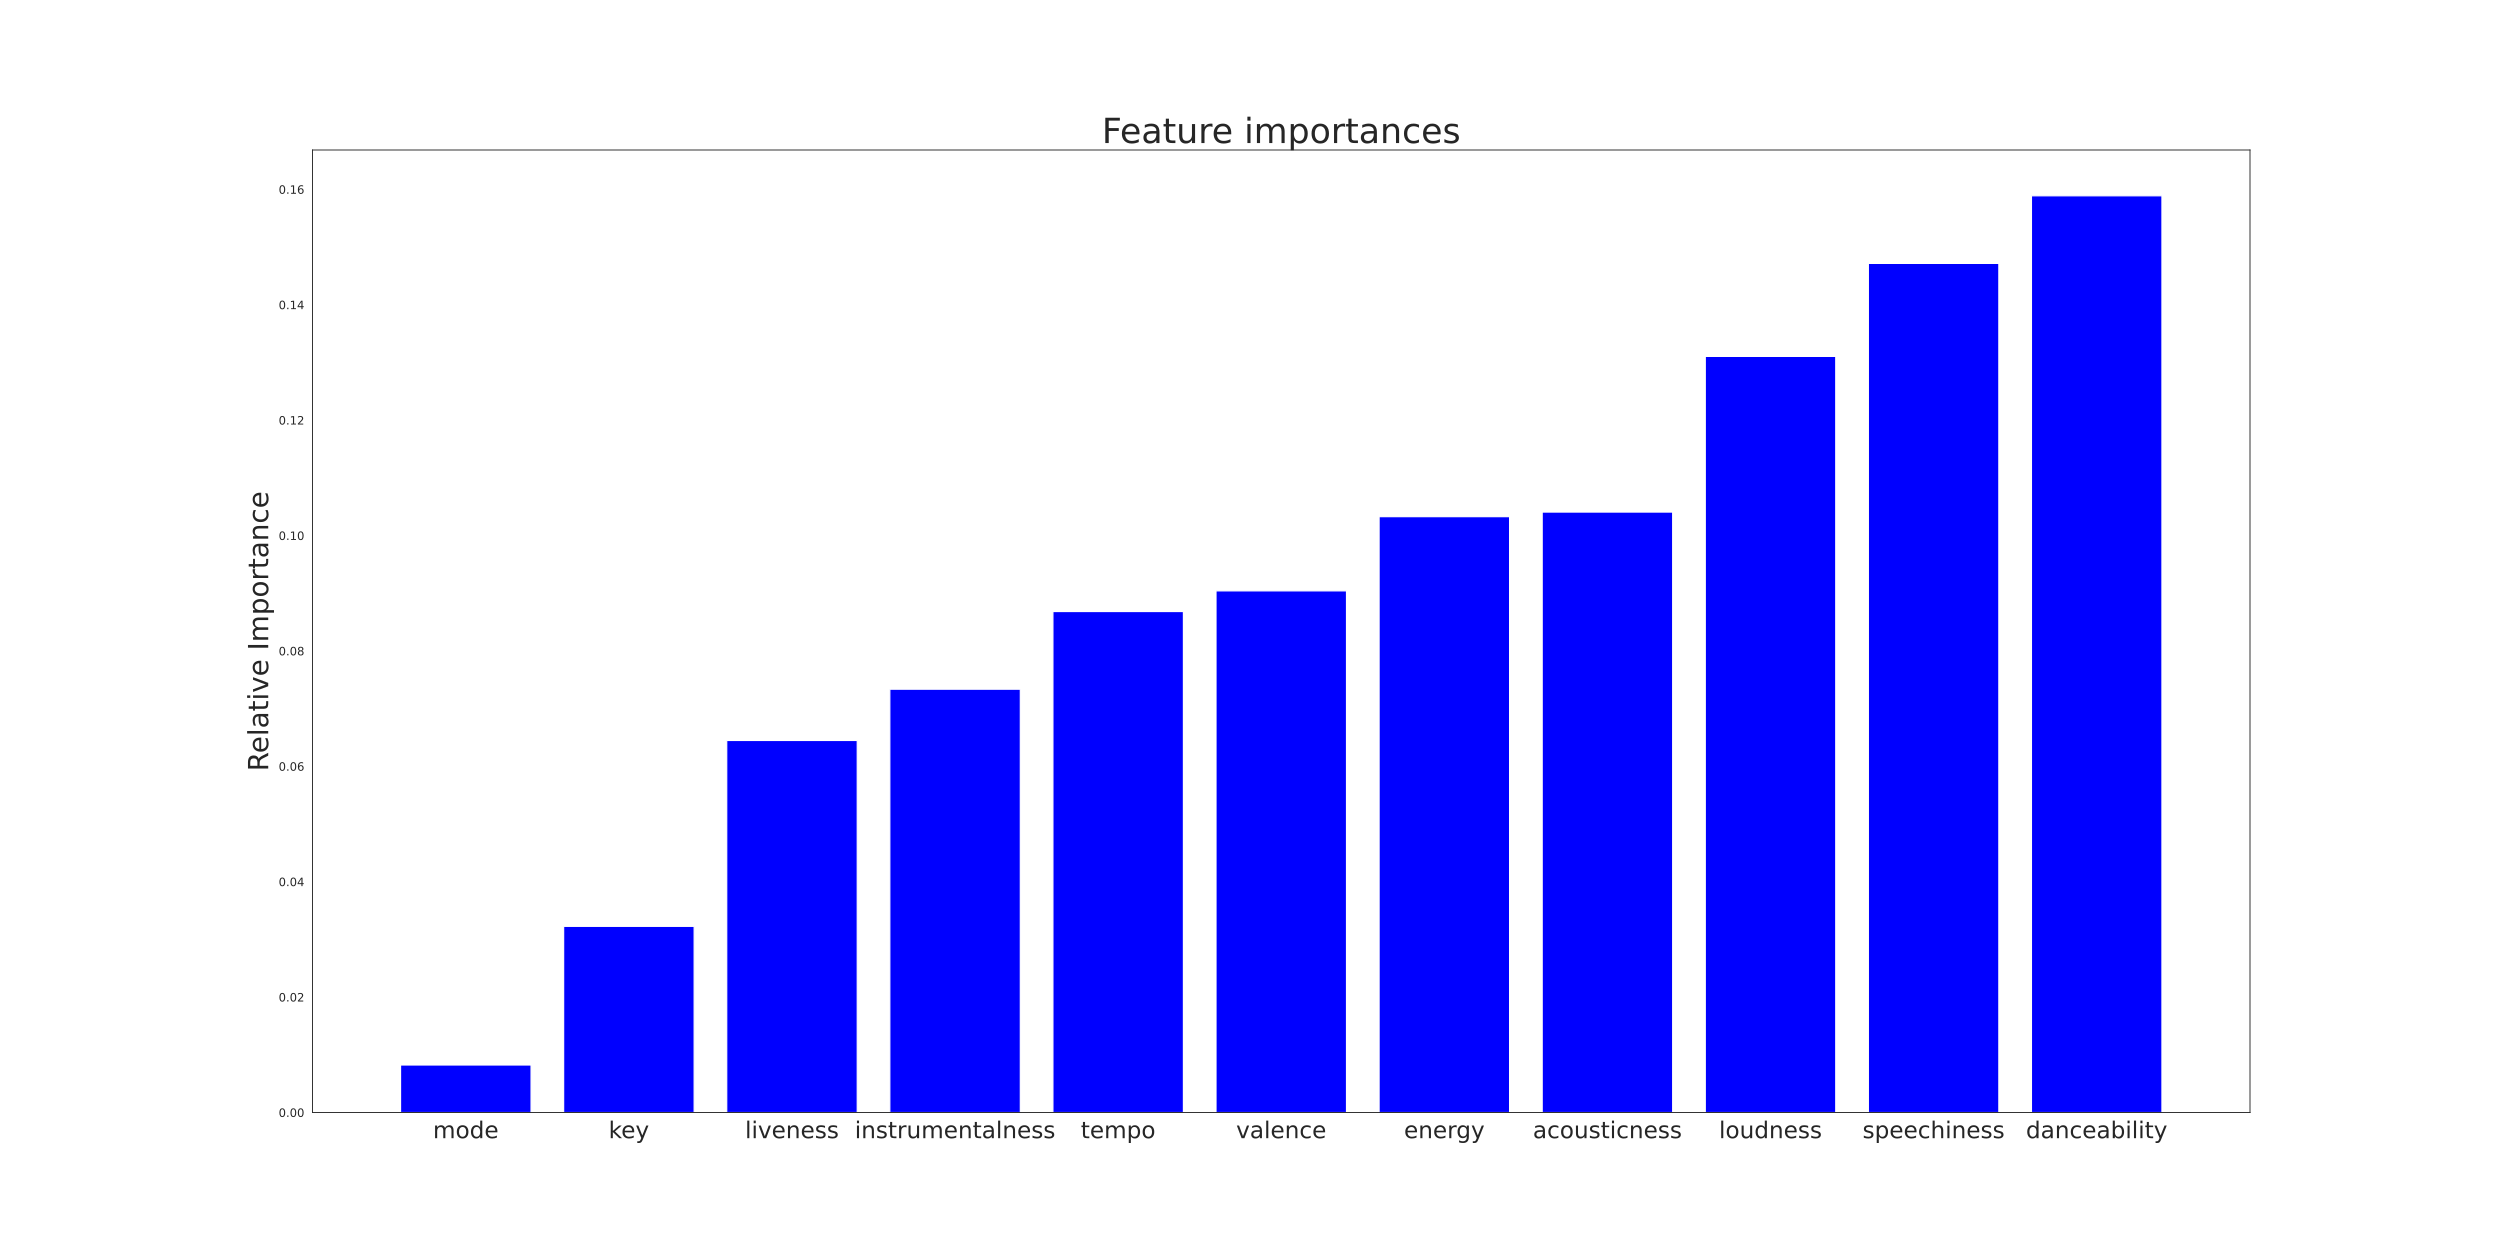
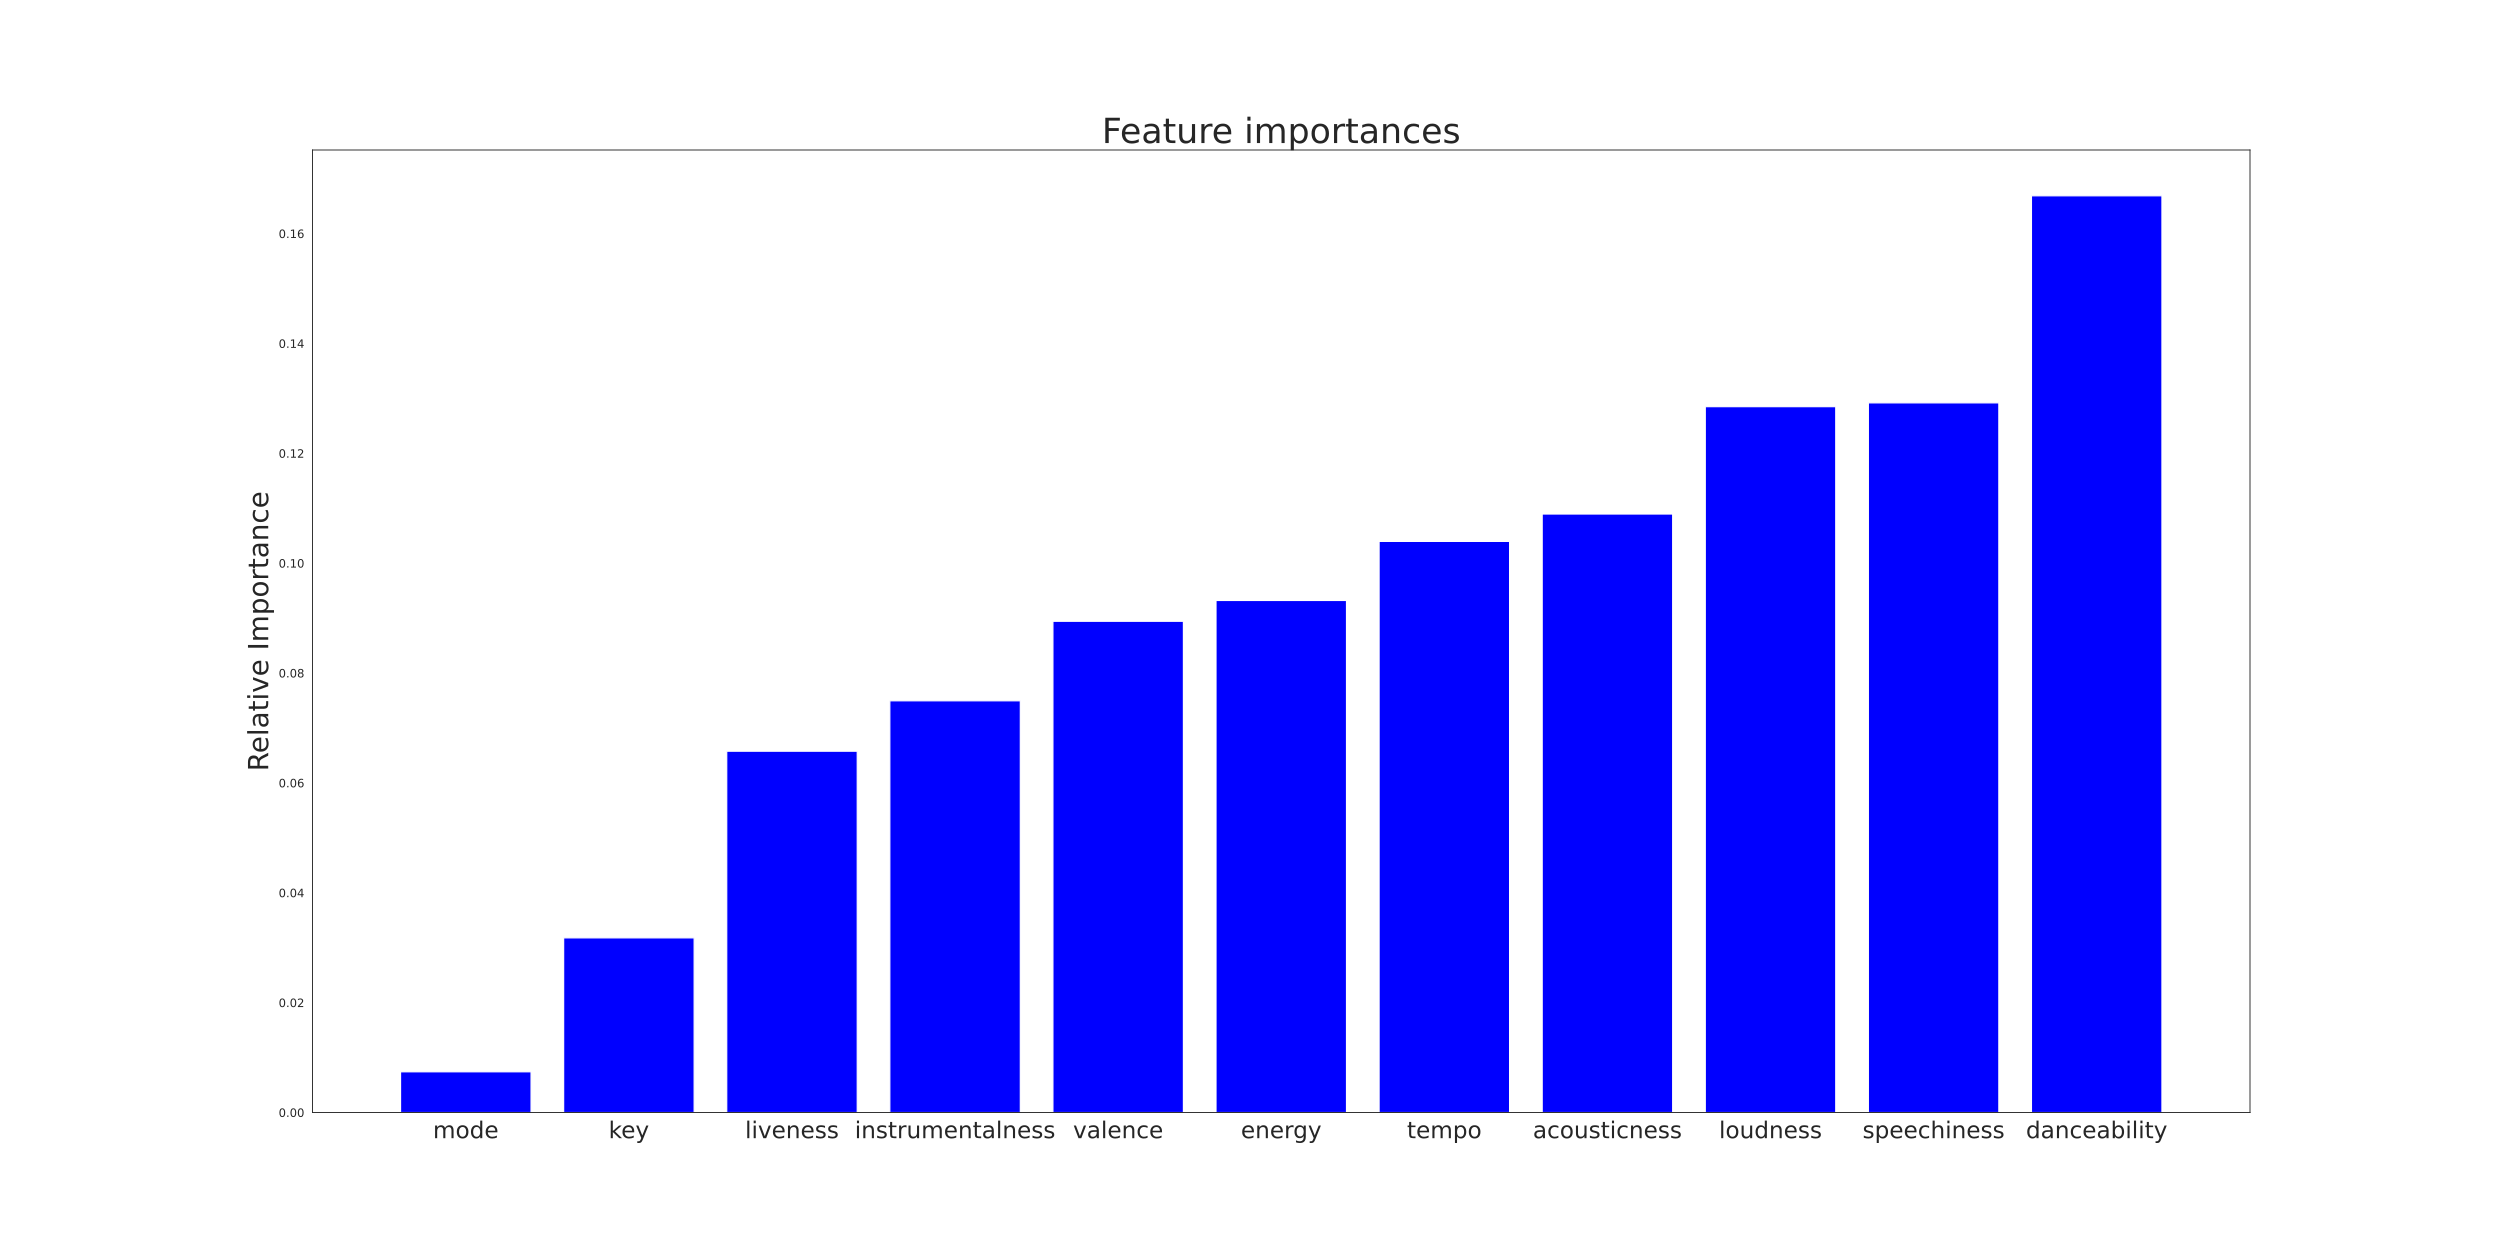
<svg xmlns="http://www.w3.org/2000/svg" xmlns:xlink="http://www.w3.org/1999/xlink" width="2160pt" height="1080pt" viewBox="0 0 2160 1080" version="1.1">
  <defs>
    <style type="text/css">*{stroke-linejoin: round; stroke-linecap: butt}</style>
  </defs>
  <g id="figure_1">
    <g id="patch_1">
      <path d="M 0 1080  L 2160 1080  L 2160 0  L 0 0  z " style="fill: #ffffff" />
    </g>
    <g id="axes_1">
      <g id="patch_2">
        <path d="M 270 961.2  L 1944 961.2  L 1944 129.6  L 270 129.6  z " style="fill: #ffffff" />
      </g>
      <g id="matplotlib.axis_1">
        <g id="xtick_1">
          <g id="text_1">
            <g style="fill: #262626" transform="translate(374.0936 983.3969)scale(0.2 -0.2)">
              <defs>
                <path id="DejaVuSans-6d" d="M 3328 2828  Q 3544 3216 3844 3400  Q 4144 3584 4550 3584  Q 5097 3584 5394 3201  Q 5691 2819 5691 2113  L 5691 0  L 5113 0  L 5113 2094  Q 5113 2597 4934 2840  Q 4756 3084 4391 3084  Q 3944 3084 3684 2787  Q 3425 2491 3425 1978  L 3425 0  L 2847 0  L 2847 2094  Q 2847 2600 2669 2842  Q 2491 3084 2119 3084  Q 1678 3084 1418 2786  Q 1159 2488 1159 1978  L 1159 0  L 581 0  L 581 3500  L 1159 3500  L 1159 2956  Q 1356 3278 1631 3431  Q 1906 3584 2284 3584  Q 2666 3584 2933 3390  Q 3200 3197 3328 2828  z " transform="scale(0.015625)" />
                <path id="DejaVuSans-6f" d="M 1959 3097  Q 1497 3097 1228 2736  Q 959 2375 959 1747  Q 959 1119 1226 758  Q 1494 397 1959 397  Q 2419 397 2687 759  Q 2956 1122 2956 1747  Q 2956 2369 2687 2733  Q 2419 3097 1959 3097  z M 1959 3584  Q 2709 3584 3137 3096  Q 3566 2609 3566 1747  Q 3566 888 3137 398  Q 2709 -91 1959 -91  Q 1206 -91 779 398  Q 353 888 353 1747  Q 353 2609 779 3096  Q 1206 3584 1959 3584  z " transform="scale(0.015625)" />
                <path id="DejaVuSans-64" d="M 2906 2969  L 2906 4863  L 3481 4863  L 3481 0  L 2906 0  L 2906 525  Q 2725 213 2448 61  Q 2172 -91 1784 -91  Q 1150 -91 751 415  Q 353 922 353 1747  Q 353 2572 751 3078  Q 1150 3584 1784 3584  Q 2172 3584 2448 3432  Q 2725 3281 2906 2969  z M 947 1747  Q 947 1113 1208 752  Q 1469 391 1925 391  Q 2381 391 2643 752  Q 2906 1113 2906 1747  Q 2906 2381 2643 2742  Q 2381 3103 1925 3103  Q 1469 3103 1208 2742  Q 947 2381 947 1747  z " transform="scale(0.015625)" />
                <path id="DejaVuSans-65" d="M 3597 1894  L 3597 1613  L 953 1613  Q 991 1019 1311 708  Q 1631 397 2203 397  Q 2534 397 2845 478  Q 3156 559 3463 722  L 3463 178  Q 3153 47 2828 -22  Q 2503 -91 2169 -91  Q 1331 -91 842 396  Q 353 884 353 1716  Q 353 2575 817 3079  Q 1281 3584 2069 3584  Q 2775 3584 3186 3129  Q 3597 2675 3597 1894  z M 3022 2063  Q 3016 2534 2758 2815  Q 2500 3097 2075 3097  Q 1594 3097 1305 2825  Q 1016 2553 972 2059  L 3022 2063  z " transform="scale(0.015625)" />
              </defs>
              <use xlink:href="#DejaVuSans-6d" />
              <use xlink:href="#DejaVuSans-6f" x="97.412" />
              <use xlink:href="#DejaVuSans-64" x="158.594" />
              <use xlink:href="#DejaVuSans-65" x="222.07" />
            </g>
          </g>
        </g>
        <g id="xtick_2">
          <g id="text_2">
            <g style="fill: #262626" transform="translate(525.8636 983.3969)scale(0.2 -0.2)">
              <defs>
                <path id="DejaVuSans-6b" d="M 581 4863  L 1159 4863  L 1159 1991  L 2875 3500  L 3609 3500  L 1753 1863  L 3688 0  L 2938 0  L 1159 1709  L 1159 0  L 581 0  L 581 4863  z " transform="scale(0.015625)" />
                <path id="DejaVuSans-79" d="M 2059 -325  Q 1816 -950 1584 -1140  Q 1353 -1331 966 -1331  L 506 -1331  L 506 -850  L 844 -850  Q 1081 -850 1212 -737  Q 1344 -625 1503 -206  L 1606 56  L 191 3500  L 800 3500  L 1894 763  L 2988 3500  L 3597 3500  L 2059 -325  z " transform="scale(0.015625)" />
              </defs>
              <use xlink:href="#DejaVuSans-6b" />
              <use xlink:href="#DejaVuSans-65" x="54.285" />
              <use xlink:href="#DejaVuSans-79" x="115.809" />
            </g>
          </g>
        </g>
        <g id="xtick_3">
          <g id="text_3">
            <g style="fill: #262626" transform="translate(643.7352 983.3969)scale(0.2 -0.2)">
              <defs>
                <path id="DejaVuSans-6c" d="M 603 4863  L 1178 4863  L 1178 0  L 603 0  L 603 4863  z " transform="scale(0.015625)" />
                <path id="DejaVuSans-69" d="M 603 3500  L 1178 3500  L 1178 0  L 603 0  L 603 3500  z M 603 4863  L 1178 4863  L 1178 4134  L 603 4134  L 603 4863  z " transform="scale(0.015625)" />
                <path id="DejaVuSans-76" d="M 191 3500  L 800 3500  L 1894 563  L 2988 3500  L 3597 3500  L 2284 0  L 1503 0  L 191 3500  z " transform="scale(0.015625)" />
                <path id="DejaVuSans-6e" d="M 3513 2113  L 3513 0  L 2938 0  L 2938 2094  Q 2938 2591 2744 2837  Q 2550 3084 2163 3084  Q 1697 3084 1428 2787  Q 1159 2491 1159 1978  L 1159 0  L 581 0  L 581 3500  L 1159 3500  L 1159 2956  Q 1366 3272 1645 3428  Q 1925 3584 2291 3584  Q 2894 3584 3203 3211  Q 3513 2838 3513 2113  z " transform="scale(0.015625)" />
                <path id="DejaVuSans-73" d="M 2834 3397  L 2834 2853  Q 2591 2978 2328 3040  Q 2066 3103 1784 3103  Q 1356 3103 1142 2972  Q 928 2841 928 2578  Q 928 2378 1081 2264  Q 1234 2150 1697 2047  L 1894 2003  Q 2506 1872 2764 1633  Q 3022 1394 3022 966  Q 3022 478 2636 193  Q 2250 -91 1575 -91  Q 1294 -91 989 -36  Q 684 19 347 128  L 347 722  Q 666 556 975 473  Q 1284 391 1588 391  Q 1994 391 2212 530  Q 2431 669 2431 922  Q 2431 1156 2273 1281  Q 2116 1406 1581 1522  L 1381 1569  Q 847 1681 609 1914  Q 372 2147 372 2553  Q 372 3047 722 3315  Q 1072 3584 1716 3584  Q 2034 3584 2315 3537  Q 2597 3491 2834 3397  z " transform="scale(0.015625)" />
              </defs>
              <use xlink:href="#DejaVuSans-6c" />
              <use xlink:href="#DejaVuSans-69" x="27.783" />
              <use xlink:href="#DejaVuSans-76" x="55.566" />
              <use xlink:href="#DejaVuSans-65" x="114.746" />
              <use xlink:href="#DejaVuSans-6e" x="176.27" />
              <use xlink:href="#DejaVuSans-65" x="239.648" />
              <use xlink:href="#DejaVuSans-73" x="301.172" />
              <use xlink:href="#DejaVuSans-73" x="353.271" />
            </g>
          </g>
        </g>
        <g id="xtick_4">
          <g id="text_4">
            <g style="fill: #262626" transform="translate(738.5209 983.3969)scale(0.2 -0.2)">
              <defs>
                <path id="DejaVuSans-74" d="M 1172 4494  L 1172 3500  L 2356 3500  L 2356 3053  L 1172 3053  L 1172 1153  Q 1172 725 1289 603  Q 1406 481 1766 481  L 2356 481  L 2356 0  L 1766 0  Q 1100 0 847 248  Q 594 497 594 1153  L 594 3053  L 172 3053  L 172 3500  L 594 3500  L 594 4494  L 1172 4494  z " transform="scale(0.015625)" />
                <path id="DejaVuSans-72" d="M 2631 2963  Q 2534 3019 2420 3045  Q 2306 3072 2169 3072  Q 1681 3072 1420 2755  Q 1159 2438 1159 1844  L 1159 0  L 581 0  L 581 3500  L 1159 3500  L 1159 2956  Q 1341 3275 1631 3429  Q 1922 3584 2338 3584  Q 2397 3584 2469 3576  Q 2541 3569 2628 3553  L 2631 2963  z " transform="scale(0.015625)" />
                <path id="DejaVuSans-75" d="M 544 1381  L 544 3500  L 1119 3500  L 1119 1403  Q 1119 906 1312 657  Q 1506 409 1894 409  Q 2359 409 2629 706  Q 2900 1003 2900 1516  L 2900 3500  L 3475 3500  L 3475 0  L 2900 0  L 2900 538  Q 2691 219 2414 64  Q 2138 -91 1772 -91  Q 1169 -91 856 284  Q 544 659 544 1381  z M 1991 3584  L 1991 3584  z " transform="scale(0.015625)" />
                <path id="DejaVuSans-61" d="M 2194 1759  Q 1497 1759 1228 1600  Q 959 1441 959 1056  Q 959 750 1161 570  Q 1363 391 1709 391  Q 2188 391 2477 730  Q 2766 1069 2766 1631  L 2766 1759  L 2194 1759  z M 3341 1997  L 3341 0  L 2766 0  L 2766 531  Q 2569 213 2275 61  Q 1981 -91 1556 -91  Q 1019 -91 701 211  Q 384 513 384 1019  Q 384 1609 779 1909  Q 1175 2209 1959 2209  L 2766 2209  L 2766 2266  Q 2766 2663 2505 2880  Q 2244 3097 1772 3097  Q 1472 3097 1187 3025  Q 903 2953 641 2809  L 641 3341  Q 956 3463 1253 3523  Q 1550 3584 1831 3584  Q 2591 3584 2966 3190  Q 3341 2797 3341 1997  z " transform="scale(0.015625)" />
              </defs>
              <use xlink:href="#DejaVuSans-69" />
              <use xlink:href="#DejaVuSans-6e" x="27.783" />
              <use xlink:href="#DejaVuSans-73" x="91.162" />
              <use xlink:href="#DejaVuSans-74" x="143.262" />
              <use xlink:href="#DejaVuSans-72" x="182.471" />
              <use xlink:href="#DejaVuSans-75" x="223.584" />
              <use xlink:href="#DejaVuSans-6d" x="286.963" />
              <use xlink:href="#DejaVuSans-65" x="384.375" />
              <use xlink:href="#DejaVuSans-6e" x="445.898" />
              <use xlink:href="#DejaVuSans-74" x="509.277" />
              <use xlink:href="#DejaVuSans-61" x="548.486" />
              <use xlink:href="#DejaVuSans-6c" x="609.766" />
              <use xlink:href="#DejaVuSans-6e" x="637.549" />
              <use xlink:href="#DejaVuSans-65" x="700.928" />
              <use xlink:href="#DejaVuSans-73" x="762.451" />
              <use xlink:href="#DejaVuSans-73" x="814.551" />
            </g>
          </g>
        </g>
        <g id="xtick_5">
          <g id="text_5">
-             <g style="fill: #262626" transform="translate(933.8097 983.3969)scale(0.2 -0.2)">
-               <defs>
-                 <path id="DejaVuSans-70" d="M 1159 525  L 1159 -1331  L 581 -1331  L 581 3500  L 1159 3500  L 1159 2969  Q 1341 3281 1617 3432  Q 1894 3584 2278 3584  Q 2916 3584 3314 3078  Q 3713 2572 3713 1747  Q 3713 922 3314 415  Q 2916 -91 2278 -91  Q 1894 -91 1617 61  Q 1341 213 1159 525  z M 3116 1747  Q 3116 2381 2855 2742  Q 2594 3103 2138 3103  Q 1681 3103 1420 2742  Q 1159 2381 1159 1747  Q 1159 1113 1420 752  Q 1681 391 2138 391  Q 2594 391 2855 752  Q 3116 1113 3116 1747  z " transform="scale(0.015625)" />
-               </defs>
-               <use xlink:href="#DejaVuSans-74" />
-               <use xlink:href="#DejaVuSans-65" x="39.209" />
-               <use xlink:href="#DejaVuSans-6d" x="100.732" />
-               <use xlink:href="#DejaVuSans-70" x="198.145" />
-               <use xlink:href="#DejaVuSans-6f" x="261.621" />
-             </g>
-           </g>
-         </g>
-         <g id="xtick_6">
-           <g id="text_6">
-             <g style="fill: #262626" transform="translate(1068.033 983.3969)scale(0.2 -0.2)">
+             <g style="fill: #262626" transform="translate(927.1237 983.3969)scale(0.2 -0.2)">
              <defs>
                <path id="DejaVuSans-63" d="M 3122 3366  L 3122 2828  Q 2878 2963 2633 3030  Q 2388 3097 2138 3097  Q 1578 3097 1268 2742  Q 959 2388 959 1747  Q 959 1106 1268 751  Q 1578 397 2138 397  Q 2388 397 2633 464  Q 2878 531 3122 666  L 3122 134  Q 2881 22 2623 -34  Q 2366 -91 2075 -91  Q 1284 -91 818 406  Q 353 903 353 1747  Q 353 2603 823 3093  Q 1294 3584 2113 3584  Q 2378 3584 2631 3529  Q 2884 3475 3122 3366  z " transform="scale(0.015625)" />
              </defs>
              <use xlink:href="#DejaVuSans-76" />
              <use xlink:href="#DejaVuSans-61" x="59.18" />
              <use xlink:href="#DejaVuSans-6c" x="120.459" />
              <use xlink:href="#DejaVuSans-65" x="148.242" />
              <use xlink:href="#DejaVuSans-6e" x="209.766" />
              <use xlink:href="#DejaVuSans-63" x="273.145" />
              <use xlink:href="#DejaVuSans-65" x="328.125" />
            </g>
          </g>
        </g>
-         <g id="xtick_7">
-           <g id="text_7">
-             <g style="fill: #262626" transform="translate(1213.062 983.3969)scale(0.2 -0.2)">
+         <g id="xtick_6">
+           <g id="text_6">
+             <g style="fill: #262626" transform="translate(1072.153 983.3969)scale(0.2 -0.2)">
              <defs>
                <path id="DejaVuSans-67" d="M 2906 1791  Q 2906 2416 2648 2759  Q 2391 3103 1925 3103  Q 1463 3103 1205 2759  Q 947 2416 947 1791  Q 947 1169 1205 825  Q 1463 481 1925 481  Q 2391 481 2648 825  Q 2906 1169 2906 1791  z M 3481 434  Q 3481 -459 3084 -895  Q 2688 -1331 1869 -1331  Q 1566 -1331 1297 -1286  Q 1028 -1241 775 -1147  L 775 -588  Q 1028 -725 1275 -790  Q 1522 -856 1778 -856  Q 2344 -856 2625 -561  Q 2906 -266 2906 331  L 2906 616  Q 2728 306 2450 153  Q 2172 0 1784 0  Q 1141 0 747 490  Q 353 981 353 1791  Q 353 2603 747 3093  Q 1141 3584 1784 3584  Q 2172 3584 2450 3431  Q 2728 3278 2906 2969  L 2906 3500  L 3481 3500  L 3481 434  z " transform="scale(0.015625)" />
              </defs>
              <use xlink:href="#DejaVuSans-65" />
              <use xlink:href="#DejaVuSans-6e" x="61.523" />
              <use xlink:href="#DejaVuSans-65" x="124.902" />
              <use xlink:href="#DejaVuSans-72" x="186.426" />
              <use xlink:href="#DejaVuSans-67" x="225.789" />
              <use xlink:href="#DejaVuSans-79" x="289.266" />
+             </g>
+           </g>
+         </g>
+         <g id="xtick_7">
+           <g id="text_7">
+             <g style="fill: #262626" transform="translate(1215.628 983.3969)scale(0.2 -0.2)">
+               <defs>
+                 <path id="DejaVuSans-70" d="M 1159 525  L 1159 -1331  L 581 -1331  L 581 3500  L 1159 3500  L 1159 2969  Q 1341 3281 1617 3432  Q 1894 3584 2278 3584  Q 2916 3584 3314 3078  Q 3713 2572 3713 1747  Q 3713 922 3314 415  Q 2916 -91 2278 -91  Q 1894 -91 1617 61  Q 1341 213 1159 525  z M 3116 1747  Q 3116 2381 2855 2742  Q 2594 3103 2138 3103  Q 1681 3103 1420 2742  Q 1159 2381 1159 1747  Q 1159 1113 1420 752  Q 1681 391 2138 391  Q 2594 391 2855 752  Q 3116 1113 3116 1747  z " transform="scale(0.015625)" />
+               </defs>
+               <use xlink:href="#DejaVuSans-74" />
+               <use xlink:href="#DejaVuSans-65" x="39.209" />
+               <use xlink:href="#DejaVuSans-6d" x="100.732" />
+               <use xlink:href="#DejaVuSans-70" x="198.145" />
+               <use xlink:href="#DejaVuSans-6f" x="261.621" />
            </g>
          </g>
        </g>
        <g id="xtick_8">
          <g id="text_8">
            <g style="fill: #262626" transform="translate(1324.42 983.3969)scale(0.2 -0.2)">
              <use xlink:href="#DejaVuSans-61" />
              <use xlink:href="#DejaVuSans-63" x="61.279" />
              <use xlink:href="#DejaVuSans-6f" x="116.26" />
              <use xlink:href="#DejaVuSans-75" x="177.441" />
              <use xlink:href="#DejaVuSans-73" x="240.82" />
              <use xlink:href="#DejaVuSans-74" x="292.92" />
              <use xlink:href="#DejaVuSans-69" x="332.129" />
              <use xlink:href="#DejaVuSans-63" x="359.912" />
              <use xlink:href="#DejaVuSans-6e" x="414.893" />
              <use xlink:href="#DejaVuSans-65" x="478.271" />
              <use xlink:href="#DejaVuSans-73" x="539.795" />
              <use xlink:href="#DejaVuSans-73" x="591.895" />
            </g>
          </g>
        </g>
        <g id="xtick_9">
          <g id="text_9">
            <g style="fill: #262626" transform="translate(1485.235 983.3969)scale(0.2 -0.2)">
              <use xlink:href="#DejaVuSans-6c" />
              <use xlink:href="#DejaVuSans-6f" x="27.783" />
              <use xlink:href="#DejaVuSans-75" x="88.965" />
              <use xlink:href="#DejaVuSans-64" x="152.344" />
              <use xlink:href="#DejaVuSans-6e" x="215.82" />
              <use xlink:href="#DejaVuSans-65" x="279.199" />
              <use xlink:href="#DejaVuSans-73" x="340.723" />
              <use xlink:href="#DejaVuSans-73" x="392.822" />
            </g>
          </g>
        </g>
        <g id="xtick_10">
          <g id="text_10">
            <g style="fill: #262626" transform="translate(1609.249 983.3969)scale(0.2 -0.2)">
              <defs>
                <path id="DejaVuSans-68" d="M 3513 2113  L 3513 0  L 2938 0  L 2938 2094  Q 2938 2591 2744 2837  Q 2550 3084 2163 3084  Q 1697 3084 1428 2787  Q 1159 2491 1159 1978  L 1159 0  L 581 0  L 581 4863  L 1159 4863  L 1159 2956  Q 1366 3272 1645 3428  Q 1925 3584 2291 3584  Q 2894 3584 3203 3211  Q 3513 2838 3513 2113  z " transform="scale(0.015625)" />
              </defs>
              <use xlink:href="#DejaVuSans-73" />
              <use xlink:href="#DejaVuSans-70" x="52.1" />
              <use xlink:href="#DejaVuSans-65" x="115.576" />
              <use xlink:href="#DejaVuSans-65" x="177.1" />
              <use xlink:href="#DejaVuSans-63" x="238.623" />
              <use xlink:href="#DejaVuSans-68" x="293.604" />
              <use xlink:href="#DejaVuSans-69" x="356.982" />
              <use xlink:href="#DejaVuSans-6e" x="384.766" />
              <use xlink:href="#DejaVuSans-65" x="448.145" />
              <use xlink:href="#DejaVuSans-73" x="509.668" />
              <use xlink:href="#DejaVuSans-73" x="561.768" />
            </g>
          </g>
        </g>
        <g id="xtick_11">
          <g id="text_11">
            <g style="fill: #262626" transform="translate(1750.43 983.3969)scale(0.2 -0.2)">
              <defs>
                <path id="DejaVuSans-62" d="M 3116 1747  Q 3116 2381 2855 2742  Q 2594 3103 2138 3103  Q 1681 3103 1420 2742  Q 1159 2381 1159 1747  Q 1159 1113 1420 752  Q 1681 391 2138 391  Q 2594 391 2855 752  Q 3116 1113 3116 1747  z M 1159 2969  Q 1341 3281 1617 3432  Q 1894 3584 2278 3584  Q 2916 3584 3314 3078  Q 3713 2572 3713 1747  Q 3713 922 3314 415  Q 2916 -91 2278 -91  Q 1894 -91 1617 61  Q 1341 213 1159 525  L 1159 0  L 581 0  L 581 4863  L 1159 4863  L 1159 2969  z " transform="scale(0.015625)" />
              </defs>
              <use xlink:href="#DejaVuSans-64" />
              <use xlink:href="#DejaVuSans-61" x="63.477" />
              <use xlink:href="#DejaVuSans-6e" x="124.756" />
              <use xlink:href="#DejaVuSans-63" x="188.135" />
              <use xlink:href="#DejaVuSans-65" x="243.115" />
              <use xlink:href="#DejaVuSans-61" x="304.639" />
              <use xlink:href="#DejaVuSans-62" x="365.918" />
              <use xlink:href="#DejaVuSans-69" x="429.395" />
              <use xlink:href="#DejaVuSans-6c" x="457.178" />
              <use xlink:href="#DejaVuSans-69" x="484.961" />
              <use xlink:href="#DejaVuSans-74" x="512.744" />
              <use xlink:href="#DejaVuSans-79" x="551.953" />
            </g>
          </g>
        </g>
      </g>
      <g id="matplotlib.axis_2">
        <g id="ytick_1">
          <g id="text_12">
            <g style="fill: #262626" transform="translate(240.7344 964.9992)scale(0.1 -0.1)">
              <defs>
                <path id="DejaVuSans-30" d="M 2034 4250  Q 1547 4250 1301 3770  Q 1056 3291 1056 2328  Q 1056 1369 1301 889  Q 1547 409 2034 409  Q 2525 409 2770 889  Q 3016 1369 3016 2328  Q 3016 3291 2770 3770  Q 2525 4250 2034 4250  z M 2034 4750  Q 2819 4750 3233 4129  Q 3647 3509 3647 2328  Q 3647 1150 3233 529  Q 2819 -91 2034 -91  Q 1250 -91 836 529  Q 422 1150 422 2328  Q 422 3509 836 4129  Q 1250 4750 2034 4750  z " transform="scale(0.015625)" />
                <path id="DejaVuSans-2e" d="M 684 794  L 1344 794  L 1344 0  L 684 0  L 684 794  z " transform="scale(0.015625)" />
              </defs>
              <use xlink:href="#DejaVuSans-30" />
              <use xlink:href="#DejaVuSans-2e" x="63.623" />
              <use xlink:href="#DejaVuSans-30" x="95.41" />
              <use xlink:href="#DejaVuSans-30" x="159.033" />
            </g>
          </g>
        </g>
        <g id="ytick_2">
          <g id="text_13">
-             <g style="fill: #262626" transform="translate(240.7344 865.3018)scale(0.1 -0.1)">
+             <g style="fill: #262626" transform="translate(240.7344 870.0784)scale(0.1 -0.1)">
              <defs>
                <path id="DejaVuSans-32" d="M 1228 531  L 3431 531  L 3431 0  L 469 0  L 469 531  Q 828 903 1448 1529  Q 2069 2156 2228 2338  Q 2531 2678 2651 2914  Q 2772 3150 2772 3378  Q 2772 3750 2511 3984  Q 2250 4219 1831 4219  Q 1534 4219 1204 4116  Q 875 4013 500 3803  L 500 4441  Q 881 4594 1212 4672  Q 1544 4750 1819 4750  Q 2544 4750 2975 4387  Q 3406 4025 3406 3419  Q 3406 3131 3298 2873  Q 3191 2616 2906 2266  Q 2828 2175 2409 1742  Q 1991 1309 1228 531  z " transform="scale(0.015625)" />
              </defs>
              <use xlink:href="#DejaVuSans-30" />
              <use xlink:href="#DejaVuSans-2e" x="63.623" />
              <use xlink:href="#DejaVuSans-30" x="95.41" />
              <use xlink:href="#DejaVuSans-32" x="159.033" />
            </g>
          </g>
        </g>
        <g id="ytick_3">
          <g id="text_14">
-             <g style="fill: #262626" transform="translate(240.7344 765.6043)scale(0.1 -0.1)">
+             <g style="fill: #262626" transform="translate(240.7344 775.1577)scale(0.1 -0.1)">
              <defs>
                <path id="DejaVuSans-34" d="M 2419 4116  L 825 1625  L 2419 1625  L 2419 4116  z M 2253 4666  L 3047 4666  L 3047 1625  L 3713 1625  L 3713 1100  L 3047 1100  L 3047 0  L 2419 0  L 2419 1100  L 313 1100  L 313 1709  L 2253 4666  z " transform="scale(0.015625)" />
              </defs>
              <use xlink:href="#DejaVuSans-30" />
              <use xlink:href="#DejaVuSans-2e" x="63.623" />
              <use xlink:href="#DejaVuSans-30" x="95.41" />
              <use xlink:href="#DejaVuSans-34" x="159.033" />
            </g>
          </g>
        </g>
        <g id="ytick_4">
          <g id="text_15">
-             <g style="fill: #262626" transform="translate(240.7344 665.9068)scale(0.1 -0.1)">
+             <g style="fill: #262626" transform="translate(240.7344 680.2369)scale(0.1 -0.1)">
              <defs>
                <path id="DejaVuSans-36" d="M 2113 2584  Q 1688 2584 1439 2293  Q 1191 2003 1191 1497  Q 1191 994 1439 701  Q 1688 409 2113 409  Q 2538 409 2786 701  Q 3034 994 3034 1497  Q 3034 2003 2786 2293  Q 2538 2584 2113 2584  z M 3366 4563  L 3366 3988  Q 3128 4100 2886 4159  Q 2644 4219 2406 4219  Q 1781 4219 1451 3797  Q 1122 3375 1075 2522  Q 1259 2794 1537 2939  Q 1816 3084 2150 3084  Q 2853 3084 3261 2657  Q 3669 2231 3669 1497  Q 3669 778 3244 343  Q 2819 -91 2113 -91  Q 1303 -91 875 529  Q 447 1150 447 2328  Q 447 3434 972 4092  Q 1497 4750 2381 4750  Q 2619 4750 2861 4703  Q 3103 4656 3366 4563  z " transform="scale(0.015625)" />
              </defs>
              <use xlink:href="#DejaVuSans-30" />
              <use xlink:href="#DejaVuSans-2e" x="63.623" />
              <use xlink:href="#DejaVuSans-30" x="95.41" />
              <use xlink:href="#DejaVuSans-36" x="159.033" />
            </g>
          </g>
        </g>
        <g id="ytick_5">
          <g id="text_16">
-             <g style="fill: #262626" transform="translate(240.7344 566.2094)scale(0.1 -0.1)">
+             <g style="fill: #262626" transform="translate(240.7344 585.3161)scale(0.1 -0.1)">
              <defs>
                <path id="DejaVuSans-38" d="M 2034 2216  Q 1584 2216 1326 1975  Q 1069 1734 1069 1313  Q 1069 891 1326 650  Q 1584 409 2034 409  Q 2484 409 2743 651  Q 3003 894 3003 1313  Q 3003 1734 2745 1975  Q 2488 2216 2034 2216  z M 1403 2484  Q 997 2584 770 2862  Q 544 3141 544 3541  Q 544 4100 942 4425  Q 1341 4750 2034 4750  Q 2731 4750 3128 4425  Q 3525 4100 3525 3541  Q 3525 3141 3298 2862  Q 3072 2584 2669 2484  Q 3125 2378 3379 2068  Q 3634 1759 3634 1313  Q 3634 634 3220 271  Q 2806 -91 2034 -91  Q 1263 -91 848 271  Q 434 634 434 1313  Q 434 1759 690 2068  Q 947 2378 1403 2484  z M 1172 3481  Q 1172 3119 1398 2916  Q 1625 2713 2034 2713  Q 2441 2713 2670 2916  Q 2900 3119 2900 3481  Q 2900 3844 2670 4047  Q 2441 4250 2034 4250  Q 1625 4250 1398 4047  Q 1172 3844 1172 3481  z " transform="scale(0.015625)" />
              </defs>
              <use xlink:href="#DejaVuSans-30" />
              <use xlink:href="#DejaVuSans-2e" x="63.623" />
              <use xlink:href="#DejaVuSans-30" x="95.41" />
              <use xlink:href="#DejaVuSans-38" x="159.033" />
            </g>
          </g>
        </g>
        <g id="ytick_6">
          <g id="text_17">
-             <g style="fill: #262626" transform="translate(240.7344 466.5119)scale(0.1 -0.1)">
+             <g style="fill: #262626" transform="translate(240.7344 490.3953)scale(0.1 -0.1)">
              <defs>
                <path id="DejaVuSans-31" d="M 794 531  L 1825 531  L 1825 4091  L 703 3866  L 703 4441  L 1819 4666  L 2450 4666  L 2450 531  L 3481 531  L 3481 0  L 794 0  L 794 531  z " transform="scale(0.015625)" />
              </defs>
              <use xlink:href="#DejaVuSans-30" />
              <use xlink:href="#DejaVuSans-2e" x="63.623" />
              <use xlink:href="#DejaVuSans-31" x="95.41" />
              <use xlink:href="#DejaVuSans-30" x="159.033" />
            </g>
          </g>
        </g>
        <g id="ytick_7">
          <g id="text_18">
-             <g style="fill: #262626" transform="translate(240.7344 366.8144)scale(0.1 -0.1)">
+             <g style="fill: #262626" transform="translate(240.7344 395.4746)scale(0.1 -0.1)">
              <use xlink:href="#DejaVuSans-30" />
              <use xlink:href="#DejaVuSans-2e" x="63.623" />
              <use xlink:href="#DejaVuSans-31" x="95.41" />
              <use xlink:href="#DejaVuSans-32" x="159.033" />
            </g>
          </g>
        </g>
        <g id="ytick_8">
          <g id="text_19">
-             <g style="fill: #262626" transform="translate(240.7344 267.117)scale(0.1 -0.1)">
+             <g style="fill: #262626" transform="translate(240.7344 300.5538)scale(0.1 -0.1)">
              <use xlink:href="#DejaVuSans-30" />
              <use xlink:href="#DejaVuSans-2e" x="63.623" />
              <use xlink:href="#DejaVuSans-31" x="95.41" />
              <use xlink:href="#DejaVuSans-34" x="159.033" />
            </g>
          </g>
        </g>
        <g id="ytick_9">
          <g id="text_20">
-             <g style="fill: #262626" transform="translate(240.7344 167.4195)scale(0.1 -0.1)">
+             <g style="fill: #262626" transform="translate(240.7344 205.633)scale(0.1 -0.1)">
              <use xlink:href="#DejaVuSans-30" />
              <use xlink:href="#DejaVuSans-2e" x="63.623" />
              <use xlink:href="#DejaVuSans-31" x="95.41" />
              <use xlink:href="#DejaVuSans-36" x="159.033" />
            </g>
          </g>
        </g>
        <g id="text_21">
          <g style="fill: #262626" transform="translate(231.7431 666.375)rotate(-90)scale(0.24 -0.24)">
            <defs>
              <path id="DejaVuSans-52" d="M 2841 2188  Q 3044 2119 3236 1894  Q 3428 1669 3622 1275  L 4263 0  L 3584 0  L 2988 1197  Q 2756 1666 2539 1819  Q 2322 1972 1947 1972  L 1259 1972  L 1259 0  L 628 0  L 628 4666  L 2053 4666  Q 2853 4666 3247 4331  Q 3641 3997 3641 3322  Q 3641 2881 3436 2590  Q 3231 2300 2841 2188  z M 1259 4147  L 1259 2491  L 2053 2491  Q 2509 2491 2742 2702  Q 2975 2913 2975 3322  Q 2975 3731 2742 3939  Q 2509 4147 2053 4147  L 1259 4147  z " transform="scale(0.015625)" />
              <path id="DejaVuSans-20" transform="scale(0.015625)" />
              <path id="DejaVuSans-49" d="M 628 4666  L 1259 4666  L 1259 0  L 628 0  L 628 4666  z " transform="scale(0.015625)" />
            </defs>
            <use xlink:href="#DejaVuSans-52" />
            <use xlink:href="#DejaVuSans-65" x="64.982" />
            <use xlink:href="#DejaVuSans-6c" x="126.506" />
            <use xlink:href="#DejaVuSans-61" x="154.289" />
            <use xlink:href="#DejaVuSans-74" x="215.568" />
            <use xlink:href="#DejaVuSans-69" x="254.777" />
            <use xlink:href="#DejaVuSans-76" x="282.561" />
            <use xlink:href="#DejaVuSans-65" x="341.74" />
            <use xlink:href="#DejaVuSans-20" x="403.264" />
            <use xlink:href="#DejaVuSans-49" x="435.051" />
            <use xlink:href="#DejaVuSans-6d" x="464.543" />
            <use xlink:href="#DejaVuSans-70" x="561.955" />
            <use xlink:href="#DejaVuSans-6f" x="625.432" />
            <use xlink:href="#DejaVuSans-72" x="686.613" />
            <use xlink:href="#DejaVuSans-74" x="727.727" />
            <use xlink:href="#DejaVuSans-61" x="766.936" />
            <use xlink:href="#DejaVuSans-6e" x="828.215" />
            <use xlink:href="#DejaVuSans-63" x="891.594" />
            <use xlink:href="#DejaVuSans-65" x="946.574" />
          </g>
        </g>
      </g>
      <g id="patch_3">
-         <path d="M 346.091 961.2  L 458.818 961.2  L 458.818 920.166  L 346.091 920.166  z " clip-path="url(#pc2fadecb2e)" style="fill: #0000ff; stroke: #ffffff; stroke-linejoin: miter" />
+         <path d="M 346.091 961.2  L 458.818 961.2  L 458.818 926.081  L 346.091 926.081  z " clip-path="url(#p6bc57795e4)" style="fill: #0000ff; stroke: #ffffff; stroke-linejoin: miter" />
      </g>
      <g id="patch_4">
-         <path d="M 487 961.2  L 599.727 961.2  L 599.727 800.386  L 487 800.386  z " clip-path="url(#pc2fadecb2e)" style="fill: #0000ff; stroke: #ffffff; stroke-linejoin: miter" />
+         <path d="M 487 961.2  L 599.727 961.2  L 599.727 810.335  L 487 810.335  z " clip-path="url(#p6bc57795e4)" style="fill: #0000ff; stroke: #ffffff; stroke-linejoin: miter" />
      </g>
      <g id="patch_5">
-         <path d="M 627.909 961.2  L 740.636 961.2  L 740.636 639.775  L 627.909 639.775  z " clip-path="url(#pc2fadecb2e)" style="fill: #0000ff; stroke: #ffffff; stroke-linejoin: miter" />
+         <path d="M 627.909 961.2  L 740.636 961.2  L 740.636 649.035  L 627.909 649.035  z " clip-path="url(#p6bc57795e4)" style="fill: #0000ff; stroke: #ffffff; stroke-linejoin: miter" />
      </g>
      <g id="patch_6">
-         <path d="M 768.818 961.2  L 881.545 961.2  L 881.545 595.462  L 768.818 595.462  z " clip-path="url(#pc2fadecb2e)" style="fill: #0000ff; stroke: #ffffff; stroke-linejoin: miter" />
+         <path d="M 768.818 961.2  L 881.545 961.2  L 881.545 605.505  L 768.818 605.505  z " clip-path="url(#p6bc57795e4)" style="fill: #0000ff; stroke: #ffffff; stroke-linejoin: miter" />
      </g>
      <g id="patch_7">
-         <path d="M 909.727 961.2  L 1022.455 961.2  L 1022.455 528.386  L 909.727 528.386  z " clip-path="url(#pc2fadecb2e)" style="fill: #0000ff; stroke: #ffffff; stroke-linejoin: miter" />
+         <path d="M 909.727 961.2  L 1022.455 961.2  L 1022.455 536.791  L 909.727 536.791  z " clip-path="url(#p6bc57795e4)" style="fill: #0000ff; stroke: #ffffff; stroke-linejoin: miter" />
      </g>
      <g id="patch_8">
-         <path d="M 1050.636 961.2  L 1163.364 961.2  L 1163.364 510.523  L 1050.636 510.523  z " clip-path="url(#pc2fadecb2e)" style="fill: #0000ff; stroke: #ffffff; stroke-linejoin: miter" />
+         <path d="M 1050.636 961.2  L 1163.364 961.2  L 1163.364 518.809  L 1050.636 518.809  z " clip-path="url(#p6bc57795e4)" style="fill: #0000ff; stroke: #ffffff; stroke-linejoin: miter" />
      </g>
      <g id="patch_9">
-         <path d="M 1191.545 961.2  L 1304.273 961.2  L 1304.273 446.397  L 1191.545 446.397  z " clip-path="url(#pc2fadecb2e)" style="fill: #0000ff; stroke: #ffffff; stroke-linejoin: miter" />
+         <path d="M 1191.545 961.2  L 1304.273 961.2  L 1304.273 467.783  L 1191.545 467.783  z " clip-path="url(#p6bc57795e4)" style="fill: #0000ff; stroke: #ffffff; stroke-linejoin: miter" />
      </g>
      <g id="patch_10">
-         <path d="M 1332.455 961.2  L 1445.182 961.2  L 1445.182 442.452  L 1332.455 442.452  z " clip-path="url(#pc2fadecb2e)" style="fill: #0000ff; stroke: #ffffff; stroke-linejoin: miter" />
+         <path d="M 1332.455 961.2  L 1445.182 961.2  L 1445.182 444.135  L 1332.455 444.135  z " clip-path="url(#p6bc57795e4)" style="fill: #0000ff; stroke: #ffffff; stroke-linejoin: miter" />
      </g>
      <g id="patch_11">
-         <path d="M 1473.364 961.2  L 1586.091 961.2  L 1586.091 307.971  L 1473.364 307.971  z " clip-path="url(#pc2fadecb2e)" style="fill: #0000ff; stroke: #ffffff; stroke-linejoin: miter" />
+         <path d="M 1473.364 961.2  L 1586.091 961.2  L 1586.091 351.401  L 1473.364 351.401  z " clip-path="url(#p6bc57795e4)" style="fill: #0000ff; stroke: #ffffff; stroke-linejoin: miter" />
      </g>
      <g id="patch_12">
-         <path d="M 1614.273 961.2  L 1727 961.2  L 1727 227.61  L 1614.273 227.61  z " clip-path="url(#pc2fadecb2e)" style="fill: #0000ff; stroke: #ffffff; stroke-linejoin: miter" />
+         <path d="M 1614.273 961.2  L 1727 961.2  L 1727 348.086  L 1614.273 348.086  z " clip-path="url(#p6bc57795e4)" style="fill: #0000ff; stroke: #ffffff; stroke-linejoin: miter" />
      </g>
      <g id="patch_13">
-         <path d="M 1755.182 961.2  L 1867.909 961.2  L 1867.909 169.2  L 1755.182 169.2  z " clip-path="url(#pc2fadecb2e)" style="fill: #0000ff; stroke: #ffffff; stroke-linejoin: miter" />
+         <path d="M 1755.182 961.2  L 1867.909 961.2  L 1867.909 169.2  L 1755.182 169.2  z " clip-path="url(#p6bc57795e4)" style="fill: #0000ff; stroke: #ffffff; stroke-linejoin: miter" />
      </g>
      <g id="patch_14">
        <path d="M 270 961.2  L 270 129.6  " style="fill: none; stroke: #262626; stroke-width: 0.8; stroke-linejoin: miter; stroke-linecap: square" />
      </g>
      <g id="patch_15">
        <path d="M 1944 961.2  L 1944 129.6  " style="fill: none; stroke: #262626; stroke-width: 0.8; stroke-linejoin: miter; stroke-linecap: square" />
      </g>
      <g id="patch_16">
        <path d="M 270 961.2  L 1944 961.2  " style="fill: none; stroke: #262626; stroke-width: 0.8; stroke-linejoin: miter; stroke-linecap: square" />
      </g>
      <g id="patch_17">
        <path d="M 270 129.6  L 1944 129.6  " style="fill: none; stroke: #262626; stroke-width: 0.8; stroke-linejoin: miter; stroke-linecap: square" />
      </g>
      <g id="text_22">
        <g style="fill: #262626" transform="translate(952.0477 123.6)scale(0.3 -0.3)">
          <defs>
            <path id="DejaVuSans-46" d="M 628 4666  L 3309 4666  L 3309 4134  L 1259 4134  L 1259 2759  L 3109 2759  L 3109 2228  L 1259 2228  L 1259 0  L 628 0  L 628 4666  z " transform="scale(0.015625)" />
          </defs>
          <use xlink:href="#DejaVuSans-46" />
          <use xlink:href="#DejaVuSans-65" x="52.02" />
          <use xlink:href="#DejaVuSans-61" x="113.543" />
          <use xlink:href="#DejaVuSans-74" x="174.822" />
          <use xlink:href="#DejaVuSans-75" x="214.031" />
          <use xlink:href="#DejaVuSans-72" x="277.41" />
          <use xlink:href="#DejaVuSans-65" x="316.273" />
          <use xlink:href="#DejaVuSans-20" x="377.797" />
          <use xlink:href="#DejaVuSans-69" x="409.584" />
          <use xlink:href="#DejaVuSans-6d" x="437.367" />
          <use xlink:href="#DejaVuSans-70" x="534.779" />
          <use xlink:href="#DejaVuSans-6f" x="598.256" />
          <use xlink:href="#DejaVuSans-72" x="659.438" />
          <use xlink:href="#DejaVuSans-74" x="700.551" />
          <use xlink:href="#DejaVuSans-61" x="739.76" />
          <use xlink:href="#DejaVuSans-6e" x="801.039" />
          <use xlink:href="#DejaVuSans-63" x="864.418" />
          <use xlink:href="#DejaVuSans-65" x="919.398" />
          <use xlink:href="#DejaVuSans-73" x="980.922" />
        </g>
      </g>
    </g>
  </g>
  <defs>
-     <clipPath id="pc2fadecb2e">
+     <clipPath id="p6bc57795e4">
      <rect x="270" y="129.6" width="1674" height="831.6" />
    </clipPath>
  </defs>
</svg>
